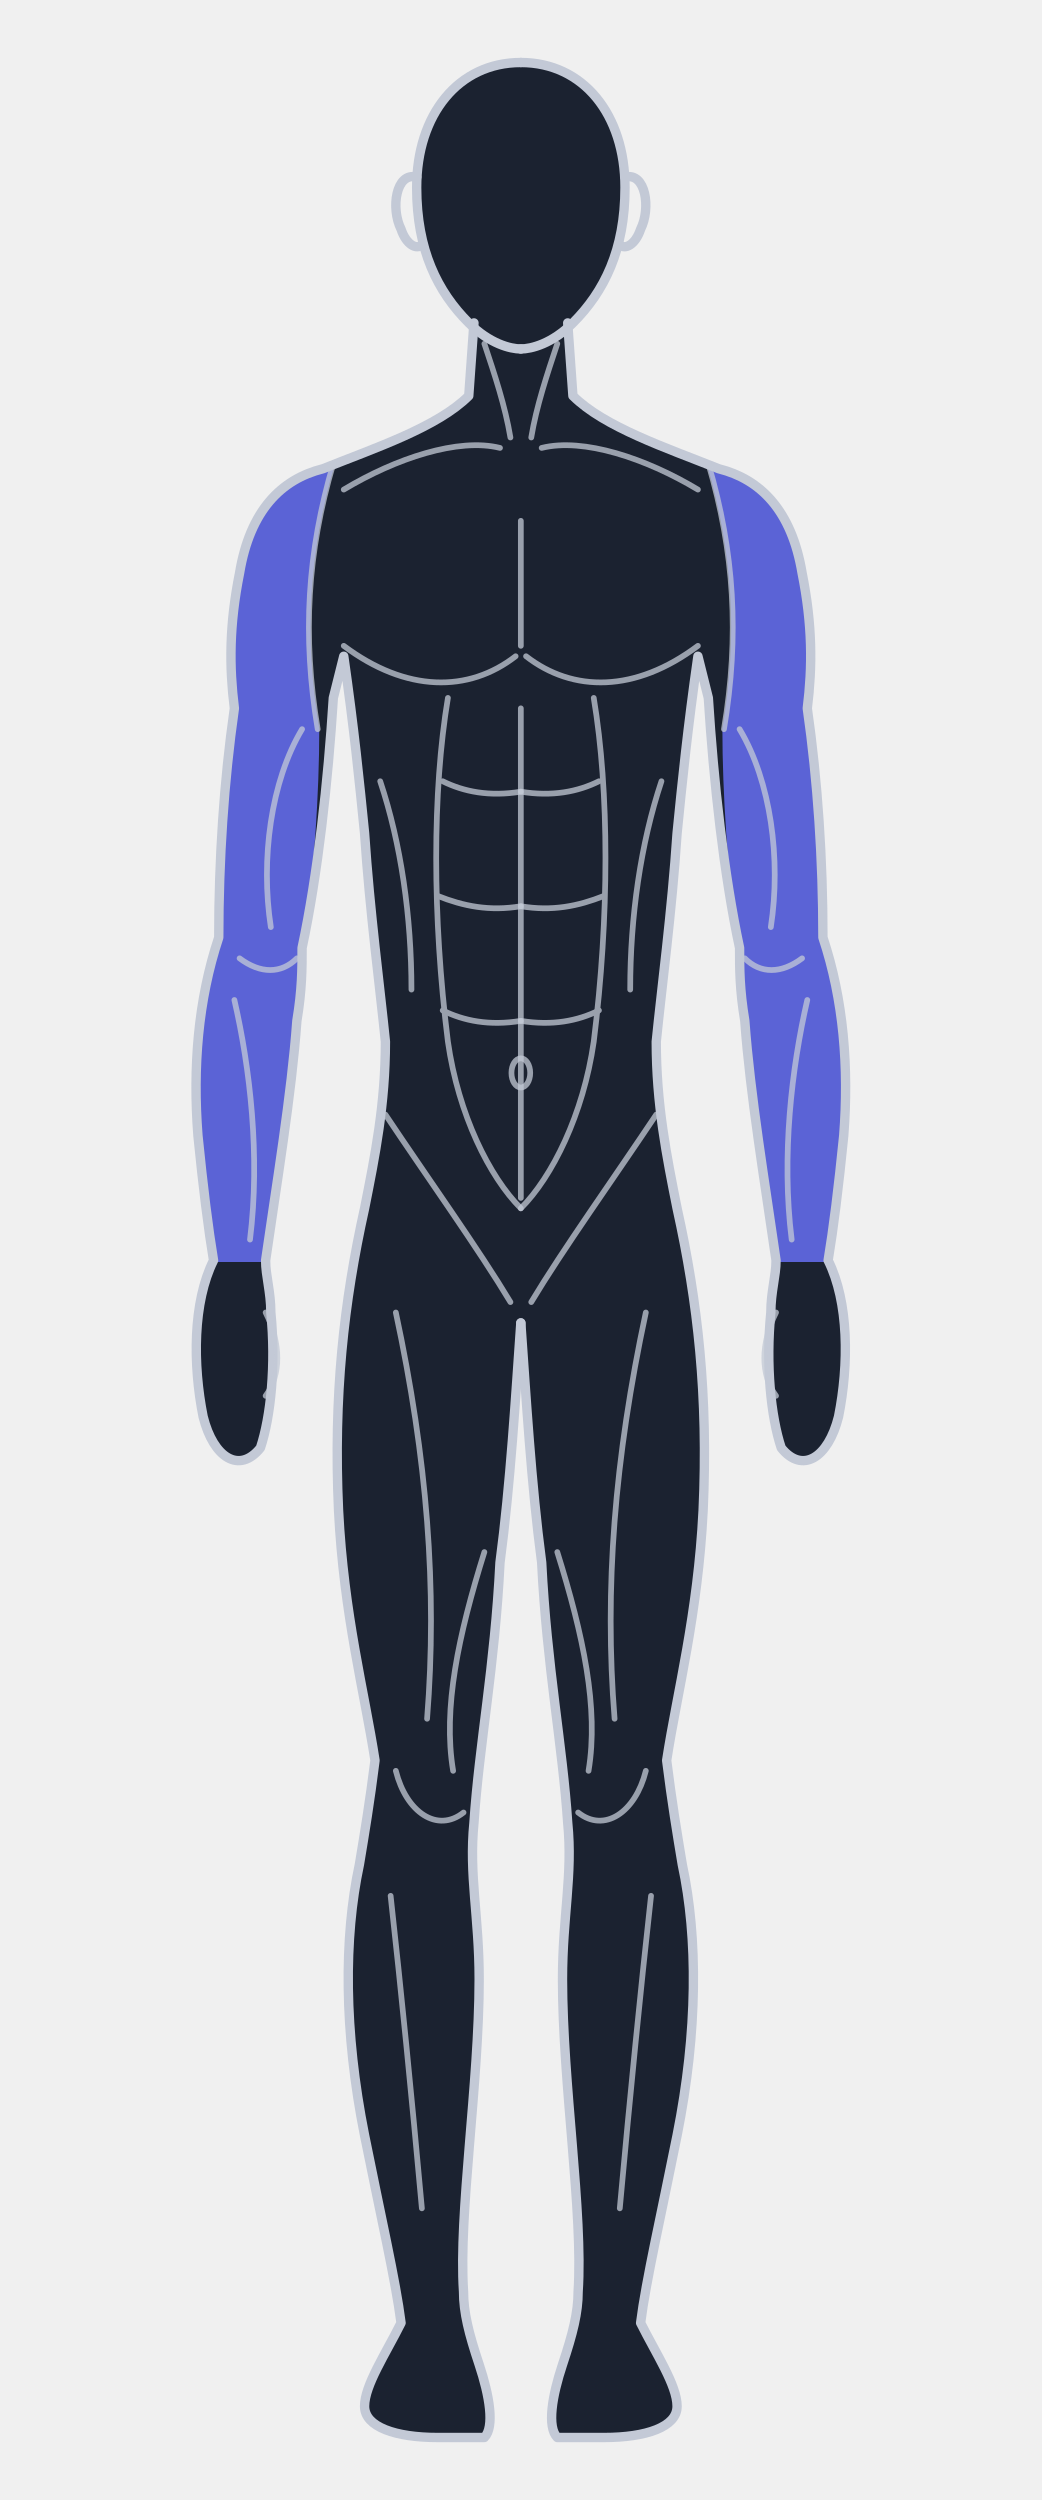
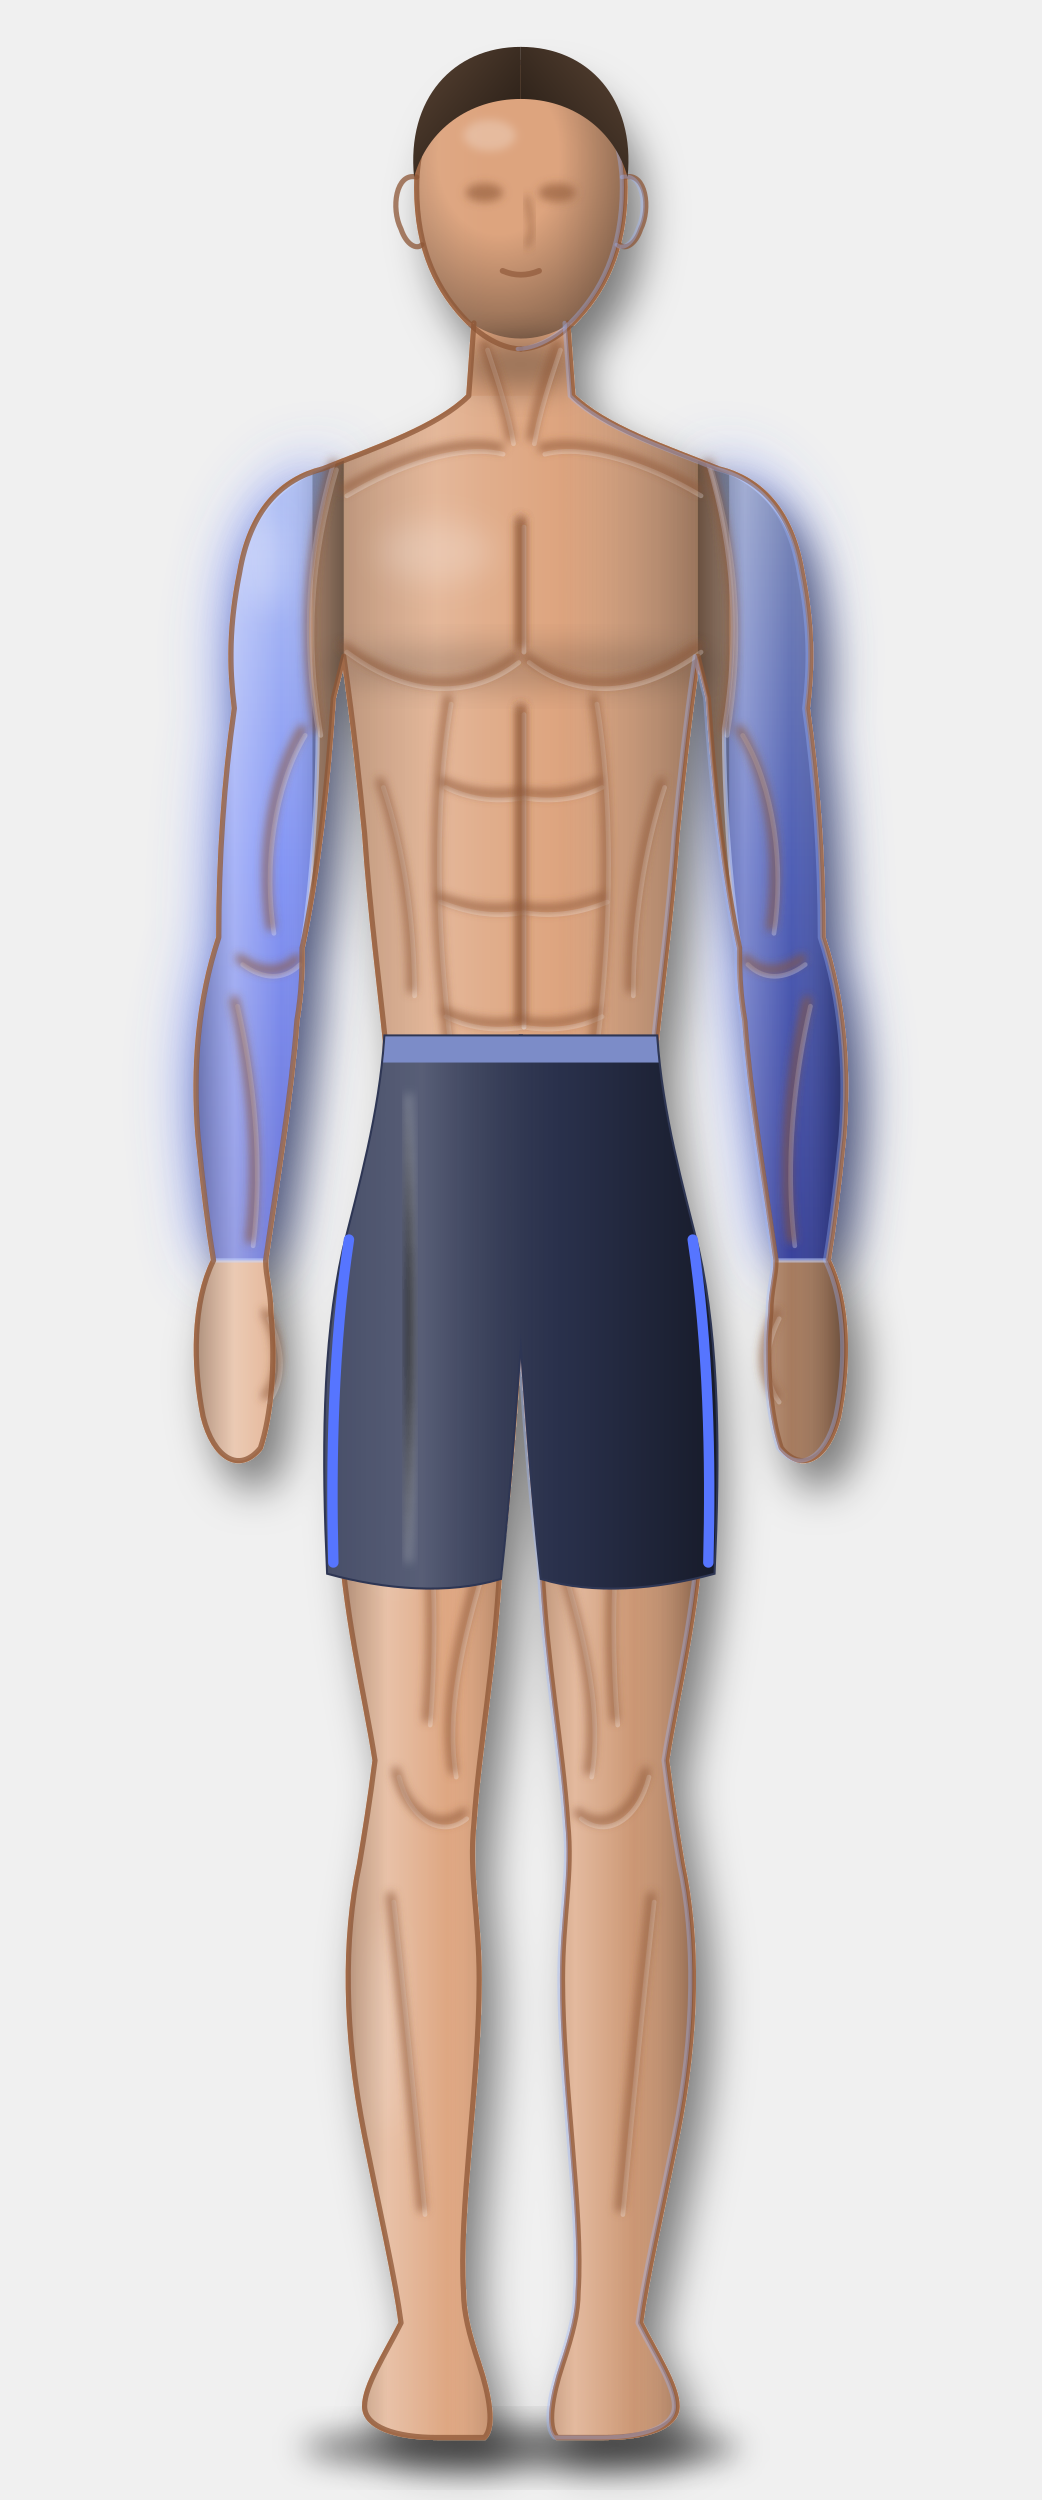
- <svg xmlns="http://www.w3.org/2000/svg" viewBox="0 0 200 480" width="200" height="480" role="img" aria-label="Body outline with the arms highlighted">
-   <style>
-     .fill { fill: #1b2230; stroke: #1b2230; stroke-width: 1; }
-     .highlight { fill: #5b63d6; stroke: #5b63d6; stroke-width: 0.6; }
-     .outline { fill: none; stroke: #c3c9d6; stroke-width: 1.8; stroke-linecap: round; stroke-linejoin: round; }
-     .detail { fill: none; stroke: #c3c9d6; stroke-width: 1.1; stroke-linecap: round; stroke-linejoin: round; opacity: 0.75; }
-   </style>
+ <svg xmlns="http://www.w3.org/2000/svg" xmlns:xlink="http://www.w3.org/1999/xlink" width="400" height="960" viewBox="0 0 200 480" role="img" aria-label="Shaded athletic body with the arms highlighted in glowing blue">
  <defs>
-     <path id="body-fill" d="M100 12 C88 12 80 22 80 36 C80 48 84 56 90 62 L91 62 L90 76       C84 82 72 86 62 90 C54 92 48 98 46 110 C44 120 44 128 45 136 C43 150 42 165 42 180       C38 192 37 205 38 218 C39 228 40 236 41 242 C37 250 37 262 39 272 C41 280 46 283 50 278       C52 272 53 262 52 252 C52 248 51 245 51 242 C53 228 56 210 57 196 C58 190 58 186 58 182       C61 168 63 150 64 134 L66 126 C68 140 69 150 70 160 C71 175 73 190 74 200       C74 212 72 222 70 232 C66 250 64 268 65 290 C66 310 70 325 72 338 C71 346 70 352 69 358       C66 372 66 390 70 410 C73 425 76 438 77 446 C74 452 70 458 70 462 C70 466 76 468 84 468       L93 468 C95 466 94 460 92 454 C90 448 89 444 89 440 C88 425 92 400 92 380       C92 368 90 360 91 350 C92 335 95 320 96 300 C98 285 99 268 100 254 Z" />
-     <path id="arm-area" d="M64 89 C55 92 48 98 46 110 C44 120 44 128 45 136 C43 150 42 165 42 180       C38 192 37 205 38 218 C39 228 40 236 41 242 L51 242 C53 228 56 210 57 196       C58 190 58 186 58 182 C60 168 61 152 61 140 C58 122 59 106 64 89 Z" />
-     <path id="leg-area" d="M73.6 214 C73 222 71.5 228 70 232 C66 250 64 268 65 290 C66 310 70 325 72 338       C71 346 70 352 69 358 C66 372 66 390 70 410 C73 425 76 438 77 446 L89 440       C88 425 92 400 92 380 C92 368 90 360 91 350 C92 335 95 320 96 300 C98 285 99 268 100 254       L98 250 C92 240 82 226 73.6 214 Z" />
-     <path id="chest-area" d="M100 87 L96 86 C88 84 76 88 66 94 L62 97 C60 106 59 116 60 122 L66 124       C78 133 90 133 99 126 L100 126 Z" />
-     <path id="core-area" d="M100 126 L99 126 C90 133 78 133 66 124 L66 126 C68 140 69 150 70 160       C71 175 73 190 74 200 C74 206 73.8 210 73.6 214 C82 226 92 240 98 250 L100 252 Z" />
-     <g id="half-outline">
+     <path id="body-fill" d="M100 12 C88 12 80 22 80 36 C80 48 84 56 90 62 L91 62 L90 76 C84 82 72 86 62 90 C54 92 48 98 46 110 C44 120 44 128 45 136 C43 150 42 165 42 180 C38 192 37 205 38 218 C39 228 40 236 41 242 C37 250 37 262 39 272 C41 280 46 283 50 278 C52 272 53 262 52 252 C52 248 51 245 51 242 C53 228 56 210 57 196 C58 190 58 186 58 182 C61 168 63 150 64 134 L66 126 C68 140 69 150 70 160 C71 175 73 190 74 200 C74 212 72 222 70 232 C66 250 64 268 65 290 C66 310 70 325 72 338 C71 346 70 352 69 358 C66 372 66 390 70 410 C73 425 76 438 77 446 C74 452 70 458 70 462 C70 466 76 468 84 468 L93 468 C95 466 94 460 92 454 C90 448 89 444 89 440 C88 425 92 400 92 380 C92 368 90 360 91 350 C92 335 95 320 96 300 C98 285 99 268 100 254 Z" />
+     <path id="arm-area" d="M64 89 C55 92 48 98 46 110 C44 120 44 128 45 136 C43 150 42 165 42 180 C38 192 37 205 38 218 C39 228 40 236 41 242 L51 242 C53 228 56 210 57 196 C58 190 58 186 58 182 C60 168 61 152 61 140 C58 122 59 106 64 89 Z" />
+     <path id="leg-area" d="M73.6 214 C73 222 71.5 228 70 232 C66 250 64 268 65 290 C66 310 70 325 72 338 C71 346 70 352 69 358 C66 372 66 390 70 410 C73 425 76 438 77 446 L89 440 C88 425 92 400 92 380 C92 368 90 360 91 350 C92 335 95 320 96 300 C98 285 99 268 100 254 L98 250 C92 240 82 226 73.6 214 Z" />
+     <path id="chest-area" d="M100 87 L96 86 C88 84 76 88 66 94 L62 97 C60 106 59 116 60 122 L66 124 C78 133 90 133 99 126 L100 126 Z" />
+     <path id="core-area" d="M100 126 L99 126 C90 133 78 133 66 124 L66 126 C68 140 69 150 70 160 C71 175 73 190 74 200 C74 206 73.8 210 73.6 214 C82 226 92 240 98 250 L100 252 Z" />
+     <path id="shorts-half" d="M100 199 L74 199 C73 214 69 228 66 240 C62 258 62 280 63 302 C74 305 86 306 96 303 C98 285 99 268 100 256 Z" />
+     <path id="hair-half" d="M100 9 C87 9 78 19 79.5 34 C82 25 90 19 100 19 Z" />
+     <clipPath id="bodyClip">
+       <use xlink:href="#body-fill" />
+       <use xlink:href="#body-fill" transform="translate(200 0) scale(-1 1)" />
+     </clipPath>
+     <clipPath id="shortsClip">
+       <use xlink:href="#shorts-half" />
+       <use xlink:href="#shorts-half" transform="translate(200 0) scale(-1 1)" />
+     </clipPath>
+     <g id="half-outline" fill="none" stroke-linecap="round" stroke-linejoin="round">
      <path d="M100 12 C88 12 80 22 80 36 C80 48 84 56 90 62 C94 66 98 67 100 67" />
      <path d="M80 34 C76 33 75 40 77 44 C78 47 80 48 81 47" />
-       <path d="M91 62 L90 76 C84 82 72 86 62 90 C54 92 48 98 46 110 C44 120 44 128 45 136         C43 150 42 165 42 180 C38 192 37 205 38 218 C39 228 40 236 41 242         C37 250 37 262 39 272 C41 280 46 283 50 278 C52 272 53 262 52 252 C52 248 51 245 51 242         C53 228 56 210 57 196 C58 190 58 186 58 182 C61 168 63 150 64 134 L66 126         C68 140 69 150 70 160 C71 175 73 190 74 200 C74 212 72 222 70 232         C66 250 64 268 65 290 C66 310 70 325 72 338 C71 346 70 352 69 358         C66 372 66 390 70 410 C73 425 76 438 77 446 C74 452 70 458 70 462         C70 466 76 468 84 468 L93 468 C95 466 94 460 92 454 C90 448 89 444 89 440         C88 425 92 400 92 380 C92 368 90 360 91 350 C92 335 95 320 96 300 C98 285 99 268 100 254" />
+       <path d="M91 62 L90 76 C84 82 72 86 62 90 C54 92 48 98 46 110 C44 120 44 128 45 136 C43 150 42 165 42 180 C38 192 37 205 38 218 C39 228 40 236 41 242 C37 250 37 262 39 272 C41 280 46 283 50 278 C52 272 53 262 52 252 C52 248 51 245 51 242 C53 228 56 210 57 196 C58 190 58 186 58 182 C61 168 63 150 64 134 L66 126 C68 140 69 150 70 160 C71 175 73 190 74 200 C74 212 72 222 70 232 C66 250 64 268 65 290 C66 310 70 325 72 338 C71 346 70 352 69 358 C66 372 66 390 70 410 C73 425 76 438 77 446 C74 452 70 458 70 462 C70 466 76 468 84 468 L93 468 C95 466 94 460 92 454 C90 448 89 444 89 440 C88 425 92 400 92 380 C92 368 90 360 91 350 C92 335 95 320 96 300 C98 285 99 268 100 254" />
    </g>
-     <g id="half-details">
+     <g id="half-details" fill="none" stroke-linecap="round" stroke-linejoin="round">
      <path d="M93 66 C95 72 97 78 98 84" />
      <path d="M96 86 C88 84 76 88 66 94" />
      <path d="M61 140 C58 122 59 106 64 89" />
      <path d="M99 126 C90 133 78 133 66 124" />
      <path d="M58 140 C52 150 50 165 52 178" />
      <path d="M46 184 C50 187 54 187 57 184" />
      <path d="M45 192 C48 205 50 222 48 238" />
      <path d="M51 252 C54 258 54 264 51 268" />
      <path d="M86 134 C83 152 83 176 86 200 C88 214 94 226 100 232" />
      <path d="M100 152 C94 153 89 152 85 150" />
      <path d="M100 174 C94 175 89 174 84 172" />
      <path d="M100 196 C94 197 89 196 85 194" />
      <path d="M73 150 C77 162 79 176 79 190" />
-       <path d="M74 214 C82 226 92 240 98 250" />
      <path d="M76 252 C82 280 84 305 82 330" />
      <path d="M93 298 C88 314 85 328 87 340" />
      <path d="M76 340 C78 348 84 352 89 348" />
      <path d="M75 364 C77 382 79 402 81 424" />
+       <path d="M100 100 L100 124 M100 136 L100 196" />
    </g>
+     <linearGradient id="hl" x1="0" y1="0" x2="0" y2="1">
+       <stop offset="0" stop-color="#9DB8FF" />
+       <stop offset="0.5" stop-color="#5D7BFF" />
+       <stop offset="1" stop-color="#3A4FD8" />
+     </linearGradient>
+     <linearGradient id="light" x1="30" y1="0" x2="170" y2="0" gradientUnits="userSpaceOnUse">
+       <stop offset="0" stop-color="#FFFFFF" stop-opacity="0.28" />
+       <stop offset="0.45" stop-color="#FFFFFF" stop-opacity="0" />
+       <stop offset="0.55" stop-color="#000000" stop-opacity="0" />
+       <stop offset="1" stop-color="#000000" stop-opacity="0.35" />
+     </linearGradient>
+     <linearGradient id="cyl" x1="0" y1="0" x2="1" y2="0">
+       <stop offset="0" stop-color="#000000" stop-opacity="0.32" />
+       <stop offset="0.3" stop-color="#FFFFFF" stop-opacity="0.26" />
+       <stop offset="0.6" stop-color="#FFFFFF" stop-opacity="0" />
+       <stop offset="0.85" stop-color="#000000" stop-opacity="0.15" />
+       <stop offset="1" stop-color="#000000" stop-opacity="0.42" />
+     </linearGradient>
+     <linearGradient id="cylSoft" x1="0" y1="0" x2="1" y2="0">
+       <stop offset="0" stop-color="#000000" stop-opacity="0.25" />
+       <stop offset="0.3" stop-color="#FFFFFF" stop-opacity="0.18" />
+       <stop offset="0.6" stop-color="#FFFFFF" stop-opacity="0" />
+       <stop offset="1" stop-color="#000000" stop-opacity="0.3" />
+     </linearGradient>
+     <radialGradient id="headShade" cx="0.4" cy="0.35" r="0.7">
+       <stop offset="0.4" stop-color="#000000" stop-opacity="0" />
+       <stop offset="1" stop-color="#000000" stop-opacity="0.4" />
+     </radialGradient>
+     <linearGradient id="shortsShade" x1="62" y1="0" x2="138" y2="0" gradientUnits="userSpaceOnUse">
+       <stop offset="0" stop-color="#FFFFFF" stop-opacity="0.12" />
+       <stop offset="0.25" stop-color="#FFFFFF" stop-opacity="0.2" />
+       <stop offset="0.6" stop-color="#000000" stop-opacity="0.1" />
+       <stop offset="1" stop-color="#000000" stop-opacity="0.5" />
+     </linearGradient>
+     <linearGradient id="hair" x1="0" y1="0" x2="1" y2="1">
+       <stop offset="0" stop-color="#5A4434" />
+       <stop offset="1" stop-color="#1E1610" />
+     </linearGradient>
+     <filter id="glow" x="-50%" y="-50%" width="200%" height="200%">
+       <feGaussianBlur stdDeviation="6" />
+     </filter>
+     <filter id="soft" x="-50%" y="-50%" width="200%" height="200%">
+       <feGaussianBlur stdDeviation="0.8" />
+     </filter>
+     <filter id="softMd" x="-50%" y="-50%" width="200%" height="200%">
+       <feGaussianBlur stdDeviation="3" />
+     </filter>
+     <filter id="drop" x="-30%" y="-30%" width="160%" height="160%">
+       <feDropShadow dx="3" dy="5" stdDeviation="4" flood-color="#000000" flood-opacity="0.5" />
+     </filter>
  </defs>
-   <use class="fill" href="#body-fill" />
-   <use class="fill" href="#body-fill" transform="translate(200 0) scale(-1 1)" />
-   <use class="highlight" href="#arm-area" />
-   <use class="highlight" href="#arm-area" transform="translate(200 0) scale(-1 1)" />
-   <use class="outline" href="#half-outline" />
-   <use class="outline" href="#half-outline" transform="translate(200 0) scale(-1 1)" />
-   <use class="detail" href="#half-details" />
-   <use class="detail" href="#half-details" transform="translate(200 0) scale(-1 1)" />
-   <path class="detail" d="M100 100 L100 124 M100 136 L100 230" />
-   <ellipse class="detail" cx="100" cy="206" rx="1.8" ry="2.8" />
+   <ellipse cx="100" cy="470" rx="42" ry="4" fill="#000000" fill-opacity="0.55" filter="url(#softMd)" />
+   <g fill="#5675FF" fill-opacity="0.85" filter="url(#glow)">
+     <use xlink:href="#arm-area" />
+     <use xlink:href="#arm-area" transform="translate(200 0) scale(-1 1)" />
+   </g>
+   <g filter="url(#drop)">
+     <use xlink:href="#body-fill" fill="#DDA47E" stroke="#DDA47E" stroke-width="1" />
+     <use xlink:href="#body-fill" fill="#DDA47E" stroke="#DDA47E" stroke-width="1" transform="translate(200 0) scale(-1 1)" />
+   </g>
+   <g fill="url(#hl)" fill-opacity="0.9">
+     <use xlink:href="#arm-area" />
+     <use xlink:href="#arm-area" transform="translate(200 0) scale(-1 1)" />
+   </g>
+   <g clip-path="url(#bodyClip)">
+     <rect x="0" y="0" width="200" height="480" fill="url(#light)" />
+     <rect x="60" y="76" width="80" height="182" fill="url(#cylSoft)" />
+     <rect x="36" y="88" width="30" height="196" fill="url(#cyl)" />
+     <rect x="134" y="88" width="30" height="196" fill="url(#cyl)" />
+     <rect x="63" y="228" width="38" height="244" fill="url(#cyl)" />
+     <rect x="99" y="228" width="38" height="244" fill="url(#cyl)" />
+     <ellipse cx="100" cy="38" rx="21" ry="27" fill="url(#headShade)" />
+     <ellipse cx="100" cy="70" rx="12" ry="5" fill="#000000" fill-opacity="0.3" filter="url(#softMd)" />
+     <ellipse cx="84" cy="106" rx="11" ry="6" fill="#FFFFFF" fill-opacity="0.22" filter="url(#softMd)" />
+     <ellipse cx="51" cy="108" rx="4" ry="9" fill="#FFFFFF" fill-opacity="0.25" filter="url(#softMd)" />
+     <ellipse cx="76" cy="282" rx="4" ry="22" fill="#FFFFFF" fill-opacity="0.16" filter="url(#softMd)" />
+     <ellipse cx="74" cy="390" rx="3" ry="20" fill="#FFFFFF" fill-opacity="0.16" filter="url(#softMd)" />
+     <ellipse cx="100" cy="128" rx="38" ry="4" fill="#000000" fill-opacity="0.18" filter="url(#softMd)" />
+   </g>
+   <g fill="none" stroke="#C9D7FF" stroke-opacity="0.55" stroke-width="0.8">
+     <use xlink:href="#arm-area" />
+     <use xlink:href="#arm-area" transform="translate(200 0) scale(-1 1)" />
+   </g>
+   <use xlink:href="#half-details" stroke="#FFFFFF" stroke-opacity="0.28" stroke-width="0.9" transform="translate(0.6 1.2)" />
+   <use xlink:href="#half-details" stroke="#FFFFFF" stroke-opacity="0.28" stroke-width="0.9" transform="translate(200.6 1.2) scale(-1 1)" />
+   <use xlink:href="#half-details" stroke="#8C5536" stroke-opacity="0.7" stroke-width="1.6" filter="url(#soft)" />
+   <use xlink:href="#half-details" stroke="#8C5536" stroke-opacity="0.7" stroke-width="1.6" filter="url(#soft)" transform="translate(200 0) scale(-1 1)" />
+   <ellipse cx="100" cy="206" rx="1.6" ry="2.6" fill="#8C5536" fill-opacity="0.7" />
+   <use xlink:href="#half-outline" stroke="#8C5536" stroke-opacity="0.75" stroke-width="1" />
+   <use xlink:href="#half-outline" stroke="#8C5536" stroke-opacity="0.75" stroke-width="1" transform="translate(200 0) scale(-1 1)" />
+   <use xlink:href="#half-outline" stroke="#9DB8FF" stroke-opacity="0.35" stroke-width="0.8" transform="translate(199.4 0) scale(-1 1)" />
+   <g>
+     <use xlink:href="#shorts-half" fill="#2E3654" stroke="#2E3654" stroke-width="0.8" />
+     <use xlink:href="#shorts-half" fill="#2E3654" stroke="#2E3654" stroke-width="0.8" transform="translate(200 0) scale(-1 1)" />
+     <g clip-path="url(#shortsClip)">
+       <rect x="60" y="196" width="80" height="112" fill="url(#shortsShade)" />
+       <rect x="60" y="196" width="80" height="8" fill="#7C8CC8" />
+       <rect x="60" y="197" width="40" height="1.5" fill="#FFFFFF" fill-opacity="0.45" />
+       <path d="M100 206 L100 254" stroke="#0B0F1C" stroke-opacity="0.6" stroke-width="1.4" filter="url(#soft)" />
+       <path d="M78 210 C80 240 80 270 78 300" stroke="#FFFFFF" stroke-opacity="0.15" stroke-width="3" filter="url(#soft)" />
+     </g>
+     <path d="M67 238 C64 258 63.5 280 64 300" fill="none" stroke="#5675FF" stroke-width="2" stroke-linecap="round" />
+     <path d="M133 238 C136 258 136.5 280 136 300" fill="none" stroke="#5675FF" stroke-width="2" stroke-linecap="round" />
+   </g>
+   <use xlink:href="#hair-half" fill="url(#hair)" />
+   <use xlink:href="#hair-half" fill="url(#hair)" transform="translate(200 0) scale(-1 1)" />
+   <ellipse cx="93" cy="37" rx="3.6" ry="1.8" fill="#8C5536" fill-opacity="0.6" filter="url(#soft)" />
+   <ellipse cx="107" cy="37" rx="3.6" ry="1.8" fill="#8C5536" fill-opacity="0.6" filter="url(#soft)" />
+   <path d="M101 38 C102 42 103 45 101 47" fill="none" stroke="#8C5536" stroke-opacity="0.6" stroke-width="1.1" stroke-linecap="round" filter="url(#soft)" />
+   <path d="M96.5 52 Q100 53.5 103.5 52" fill="none" stroke="#8C5536" stroke-opacity="0.65" stroke-width="1.1" stroke-linecap="round" />
+   <ellipse cx="94" cy="26" rx="5" ry="3" fill="#FFFFFF" fill-opacity="0.25" filter="url(#soft)" />
</svg>
